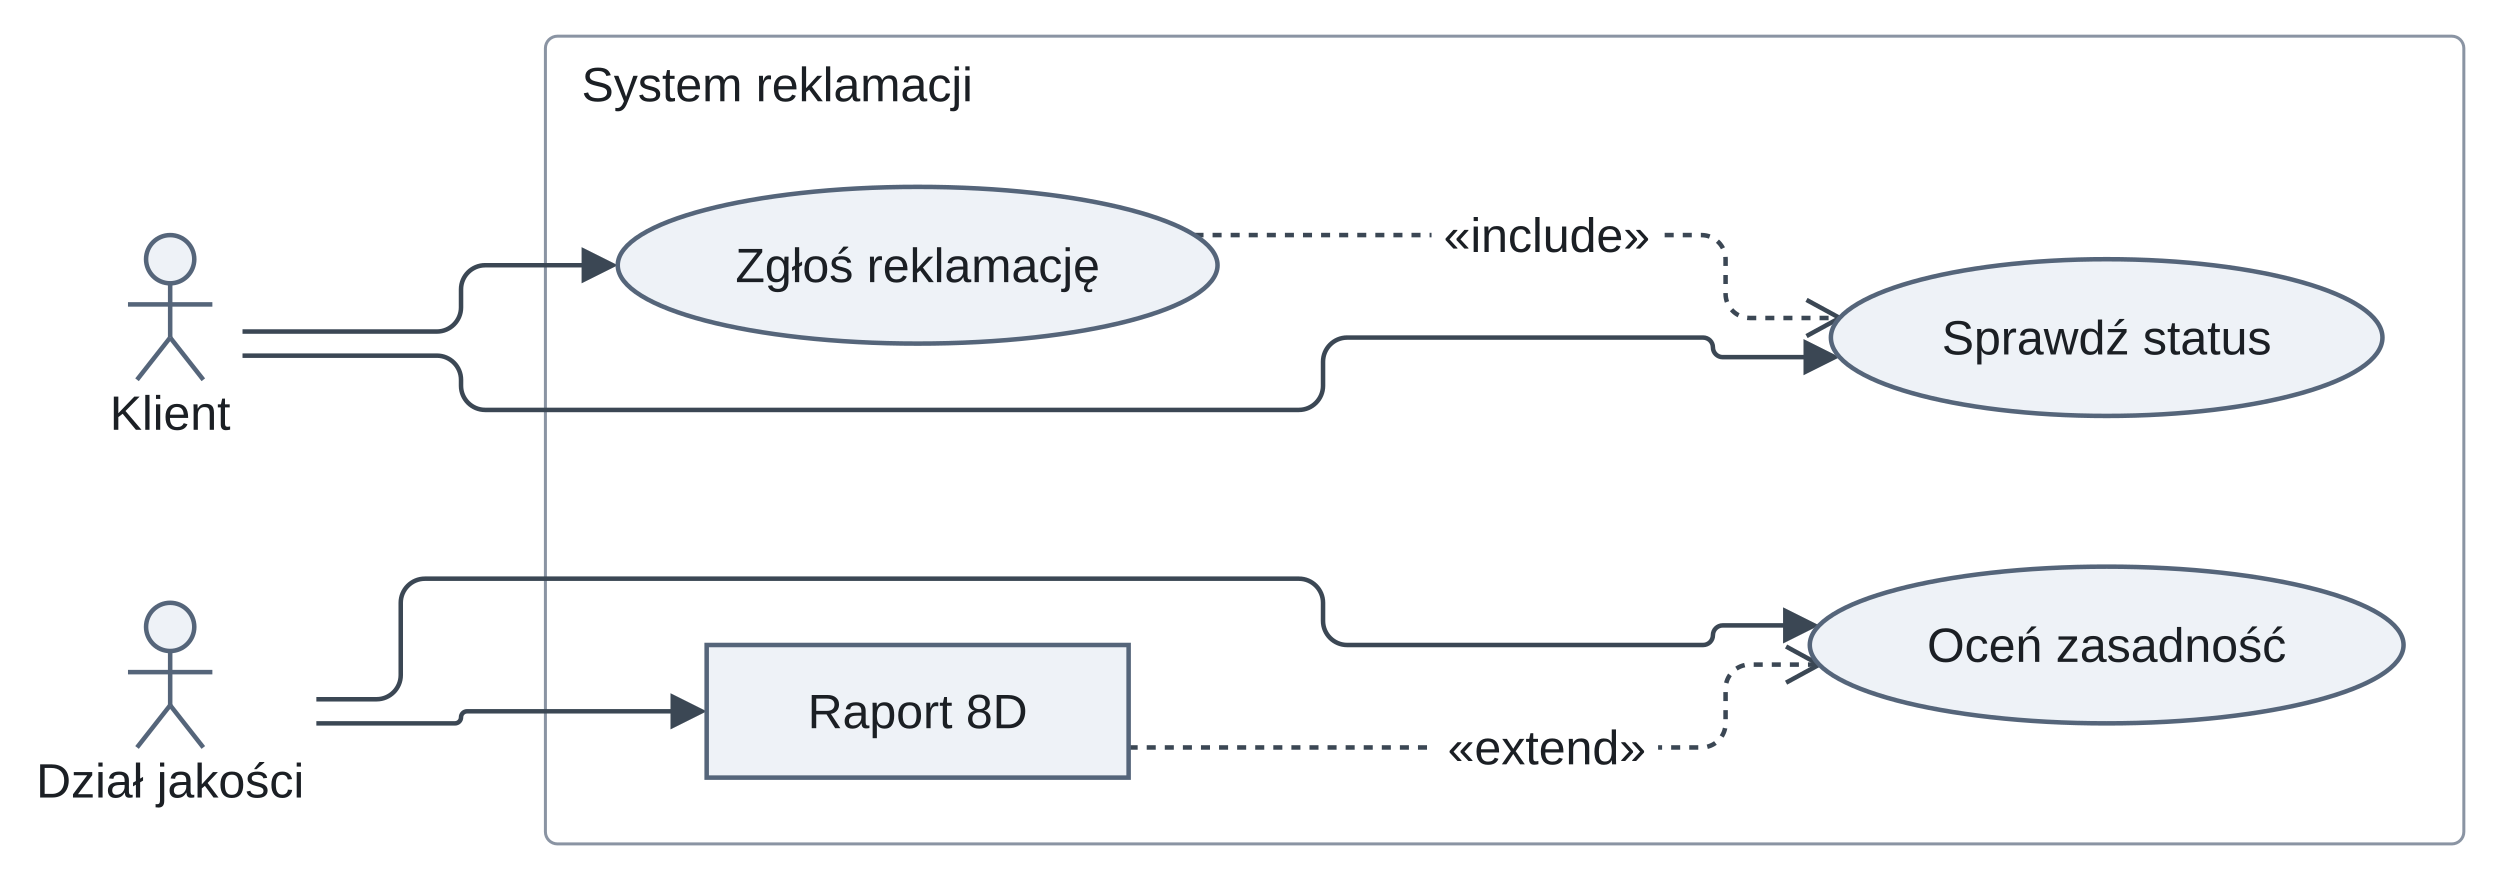
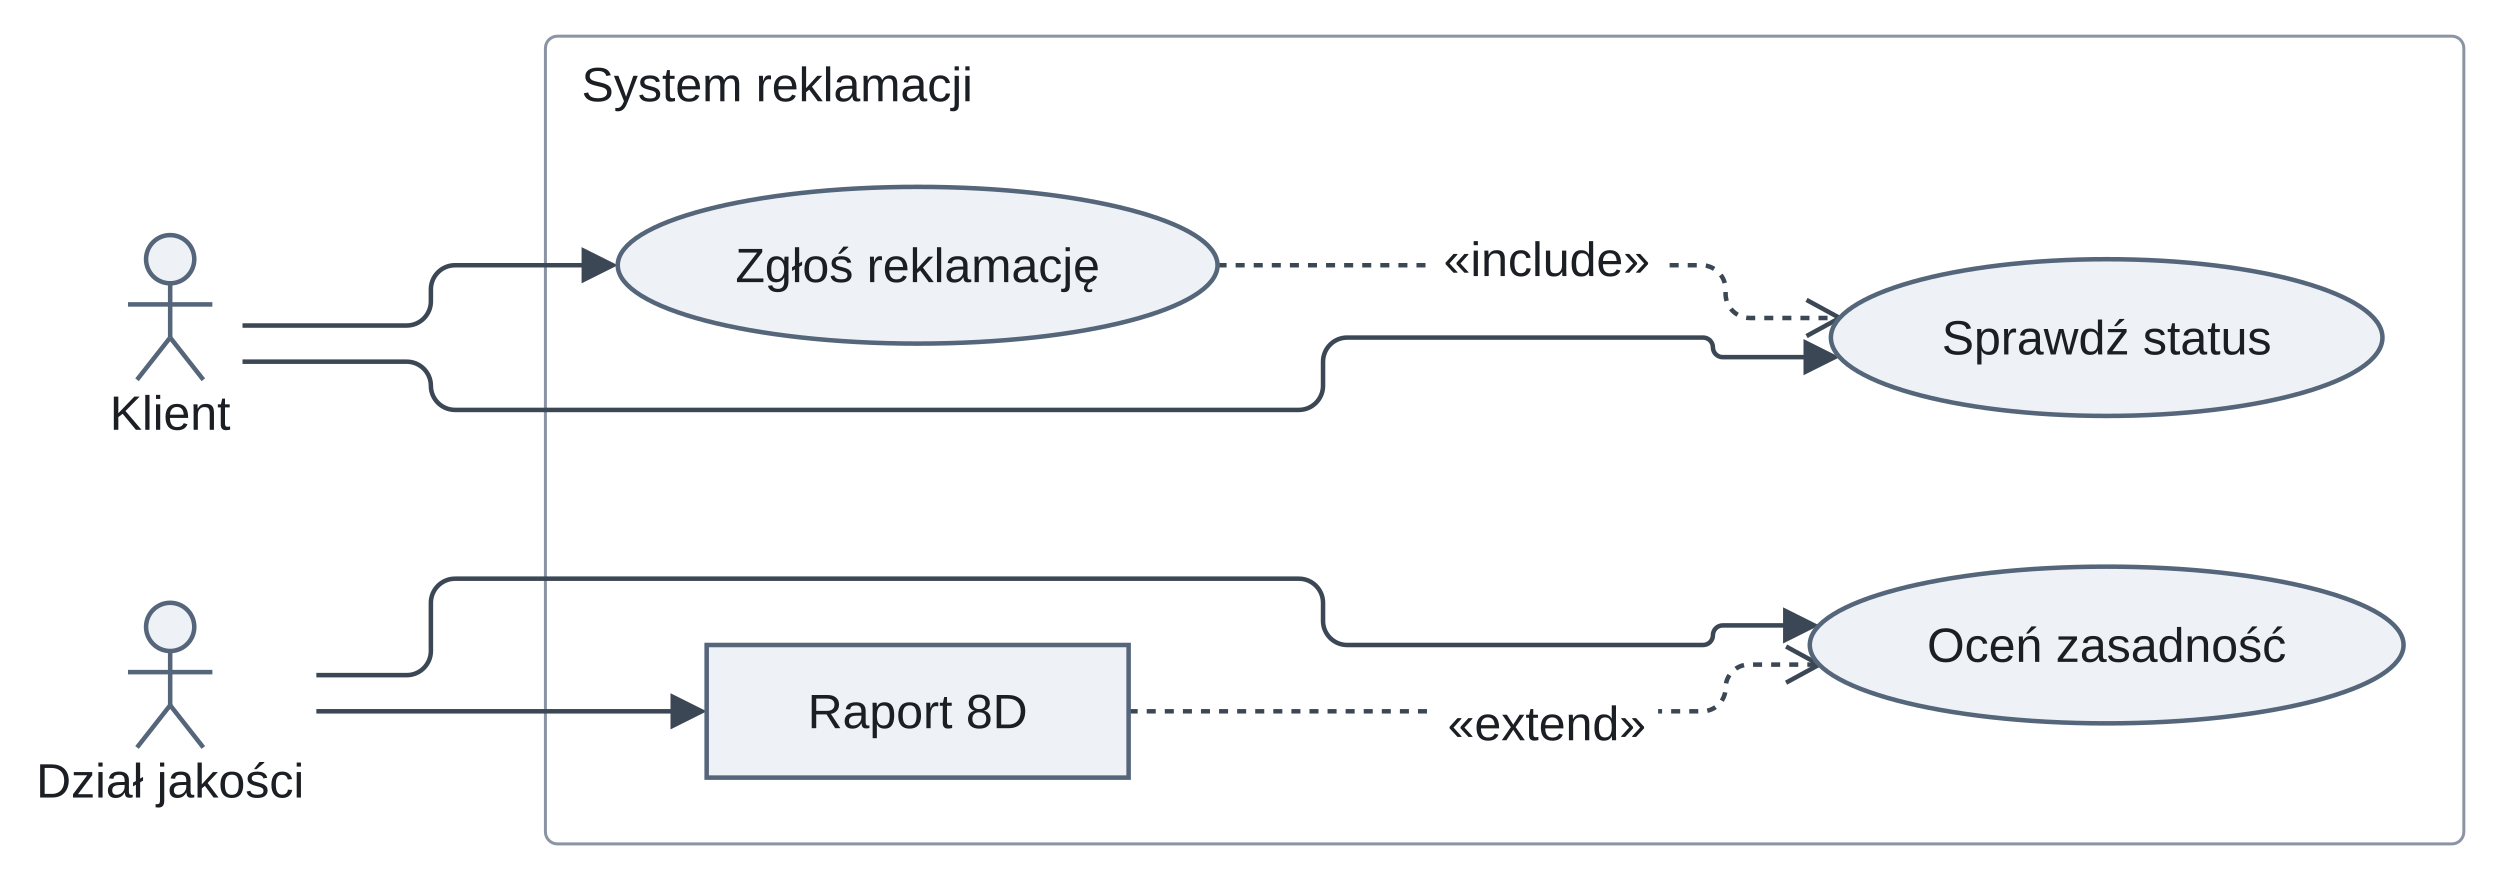
<svg xmlns="http://www.w3.org/2000/svg" version="1.1" width="829.46" height="292" viewBox="-7.96 -12 829.46 292" role="img" font-family="Arimo, Arial, 'Liberation Sans', sans-serif" font-size="16">
  <defs>
-     <clipPath id="label-holes-ae4d9c0b">
-       <path d="M-7.96 -12 L821.5 -12 L821.5 280 L-7.96 280 M181 6 L181 26 L318.8 26 L318.8 6 M467 56 L467 76 L543.5 76 L543.5 56 M468.33 226 L468.33 246 L542.17 246 L542.17 226" />
+     <clipPath id="label-holes-deeb3a03">
+       <path d="M-7.96 -12 L821.5 -12 L821.5 280 L-7.96 280 M181 6 L181 26 L318.8 26 L318.8 6 M467 64 L467 84 L543.5 84 L543.5 64 M468.33 218 L468.33 238 L542.17 238 L542.17 218" />
    </clipPath>
  </defs>
-   <g clip-path="url(#label-holes-ae4d9c0b)">
+   <g clip-path="url(#label-holes-deeb3a03)">
    <rect x="173" y="0" width="636.5" height="268" rx="4" fill="none" stroke="#8a94a3" stroke-width="1" />
  </g>
  <g fill="none" stroke="#3b4754" stroke-width="1.5" stroke-dasharray="3 3">
-     <g clip-path="url(#label-holes-ae4d9c0b)">
-       <path d="M388.35 66 L556.56 66 C560.96 66 564.56 69.6 564.56 74 L564.56 85.5 C564.56 89.9 568.16 93.5 572.56 93.5 L602.41 93.5" />
-       <path d="M366.5 236 L556.56 236 C560.96 236 564.56 232.4 564.56 228 L564.56 216.5 C564.56 212.1 568.16 208.5 572.56 208.5 L595.63 208.5" />
+     <g clip-path="url(#label-holes-deeb3a03)">
+       <path d="M396 76 L556.56 76 C560.96 76 564.56 79.6 564.56 84 L564.56 85.5 C564.56 89.9 568.16 93.5 572.56 93.5 L602.41 93.5" />
+       <path d="M366.5 224 L556.81 224 C561.08 224 564.56 220.51 564.56 216.25 L564.56 216.25 C564.56 211.99 568.05 208.5 572.31 208.5 L595.63 208.5" />
    </g>
  </g>
  <g fill="none" stroke="#3b4754" stroke-width="1.5">
-     <path d="M72.5 98 L137 98 C141.4 98 145 94.4 145 90 L145 84 C145 79.6 148.6 76 153 76 L188.6 76" />
-     <path d="M72.5 106 L137 106 C141.4 106 145 109.6 145 114 L145 116 C145 120.4 148.6 124 153 124 L423 124 C427.4 124 431 120.4 431 116 L431 108 C431 103.6 434.6 100 439 100 L557.11 100 C558.9 100 560.36 101.46 560.36 103.25 L560.36 103.25 C560.36 105.04 561.83 106.5 563.61 106.5 L594.01 106.5" />
-     <path d="M97 220 L117 220 C121.4 220 125 216.4 125 212 L125 188 C125 183.6 128.6 180 133 180 L423 180 C427.4 180 431 183.6 431 188 L431 194 C431 198.4 434.6 202 439 202 L557.11 202 C558.9 202 560.36 200.54 560.36 198.75 L560.36 198.75 C560.36 196.96 561.83 195.5 563.61 195.5 L587.23 195.5" />
-     <path d="M97 228 L143 228 C144.1 228 145 227.1 145 226 L145 226 C145 224.9 145.9 224 147 224 L218.1 224" />
+     <path d="M72.5 96 L127 96 C131.4 96 135 92.4 135 88 L135 84 C135 79.6 138.6 76 143 76 L188.6 76" />
+     <path d="M72.5 108 L127 108 C131.4 108 135 111.6 135 116 L135 116 C135 120.4 138.6 124 143 124 L423 124 C427.4 124 431 120.4 431 116 L431 108 C431 103.6 434.6 100 439 100 L557.11 100 C558.9 100 560.36 101.46 560.36 103.25 L560.36 103.25 C560.36 105.04 561.83 106.5 563.61 106.5 L594.01 106.5" />
+     <path d="M97 212 L127 212 C131.4 212 135 208.4 135 204 L135 188 C135 183.6 138.6 180 143 180 L423 180 C427.4 180 431 183.6 431 188 L431 194 C431 198.4 434.6 202 439 202 L557.11 202 C558.9 202 560.36 200.54 560.36 198.75 L560.36 198.75 C560.36 196.96 561.83 195.5 563.61 195.5 L587.23 195.5" />
+     <path d="M97 224 L218.1 224" />
    <line x1="602.41" y1="93.5" x2="591.41" y2="99.5" />
    <line x1="602.41" y1="93.5" x2="591.41" y2="87.5" />
    <line x1="595.63" y1="208.5" x2="584.63" y2="214.5" />
    <line x1="595.63" y1="208.5" x2="584.63" y2="202.5" />
  </g>
  <g fill="#3b4754">
    <polygon points="197,76 185,70 185,82" />
    <polygon points="602.41,106.5 590.41,100.5 590.41,112.5" />
    <polygon points="595.63,195.5 583.63,189.5 583.63,201.5" />
    <polygon points="226.5,224 214.5,218 214.5,230" />
  </g>
  <g fill="#eef2f7" stroke="#55657a" stroke-width="1.5">
    <circle cx="48.5" cy="74" r="8" />
    <line x1="48.5" y1="82" x2="48.5" y2="100" />
    <line x1="34.5" y1="89" x2="62.5" y2="89" />
    <line x1="48.5" y1="100" x2="37.5" y2="114" />
    <line x1="48.5" y1="100" x2="59.5" y2="114" />
    <circle cx="48.5" cy="196" r="8" />
    <line x1="48.5" y1="204" x2="48.5" y2="222" />
    <line x1="34.5" y1="211" x2="62.5" y2="211" />
    <line x1="48.5" y1="222" x2="37.5" y2="236" />
    <line x1="48.5" y1="222" x2="59.5" y2="236" />
    <ellipse cx="296.5" cy="76" rx="99.5" ry="26" />
    <rect x="226.5" y="202" width="140" height="44" />
    <ellipse cx="691" cy="100" rx="91.5" ry="26" />
    <ellipse cx="691" cy="202" rx="98.5" ry="26" />
  </g>
  <g fill="#1b1f24" text-anchor="middle">
    <text x="48.5" y="130.6">Klient</text>
    <text x="48.5" y="252.6">Dział jakości</text>
    <text x="249.9" y="21.6">System reklamacji</text>
    <text x="296.5" y="81.6">Zgłoś reklamację</text>
    <text x="296.5" y="229.6">Raport 8D</text>
    <text x="691" y="105.6">Sprawdź status</text>
    <text x="691" y="207.6">Oceń zasadność</text>
-     <text x="505.25" y="71.6">«include»</text>
-     <text x="505.25" y="241.6">«extend»</text>
+     <text x="505.25" y="79.6">«include»</text>
+     <text x="505.25" y="233.6">«extend»</text>
  </g>
</svg>
